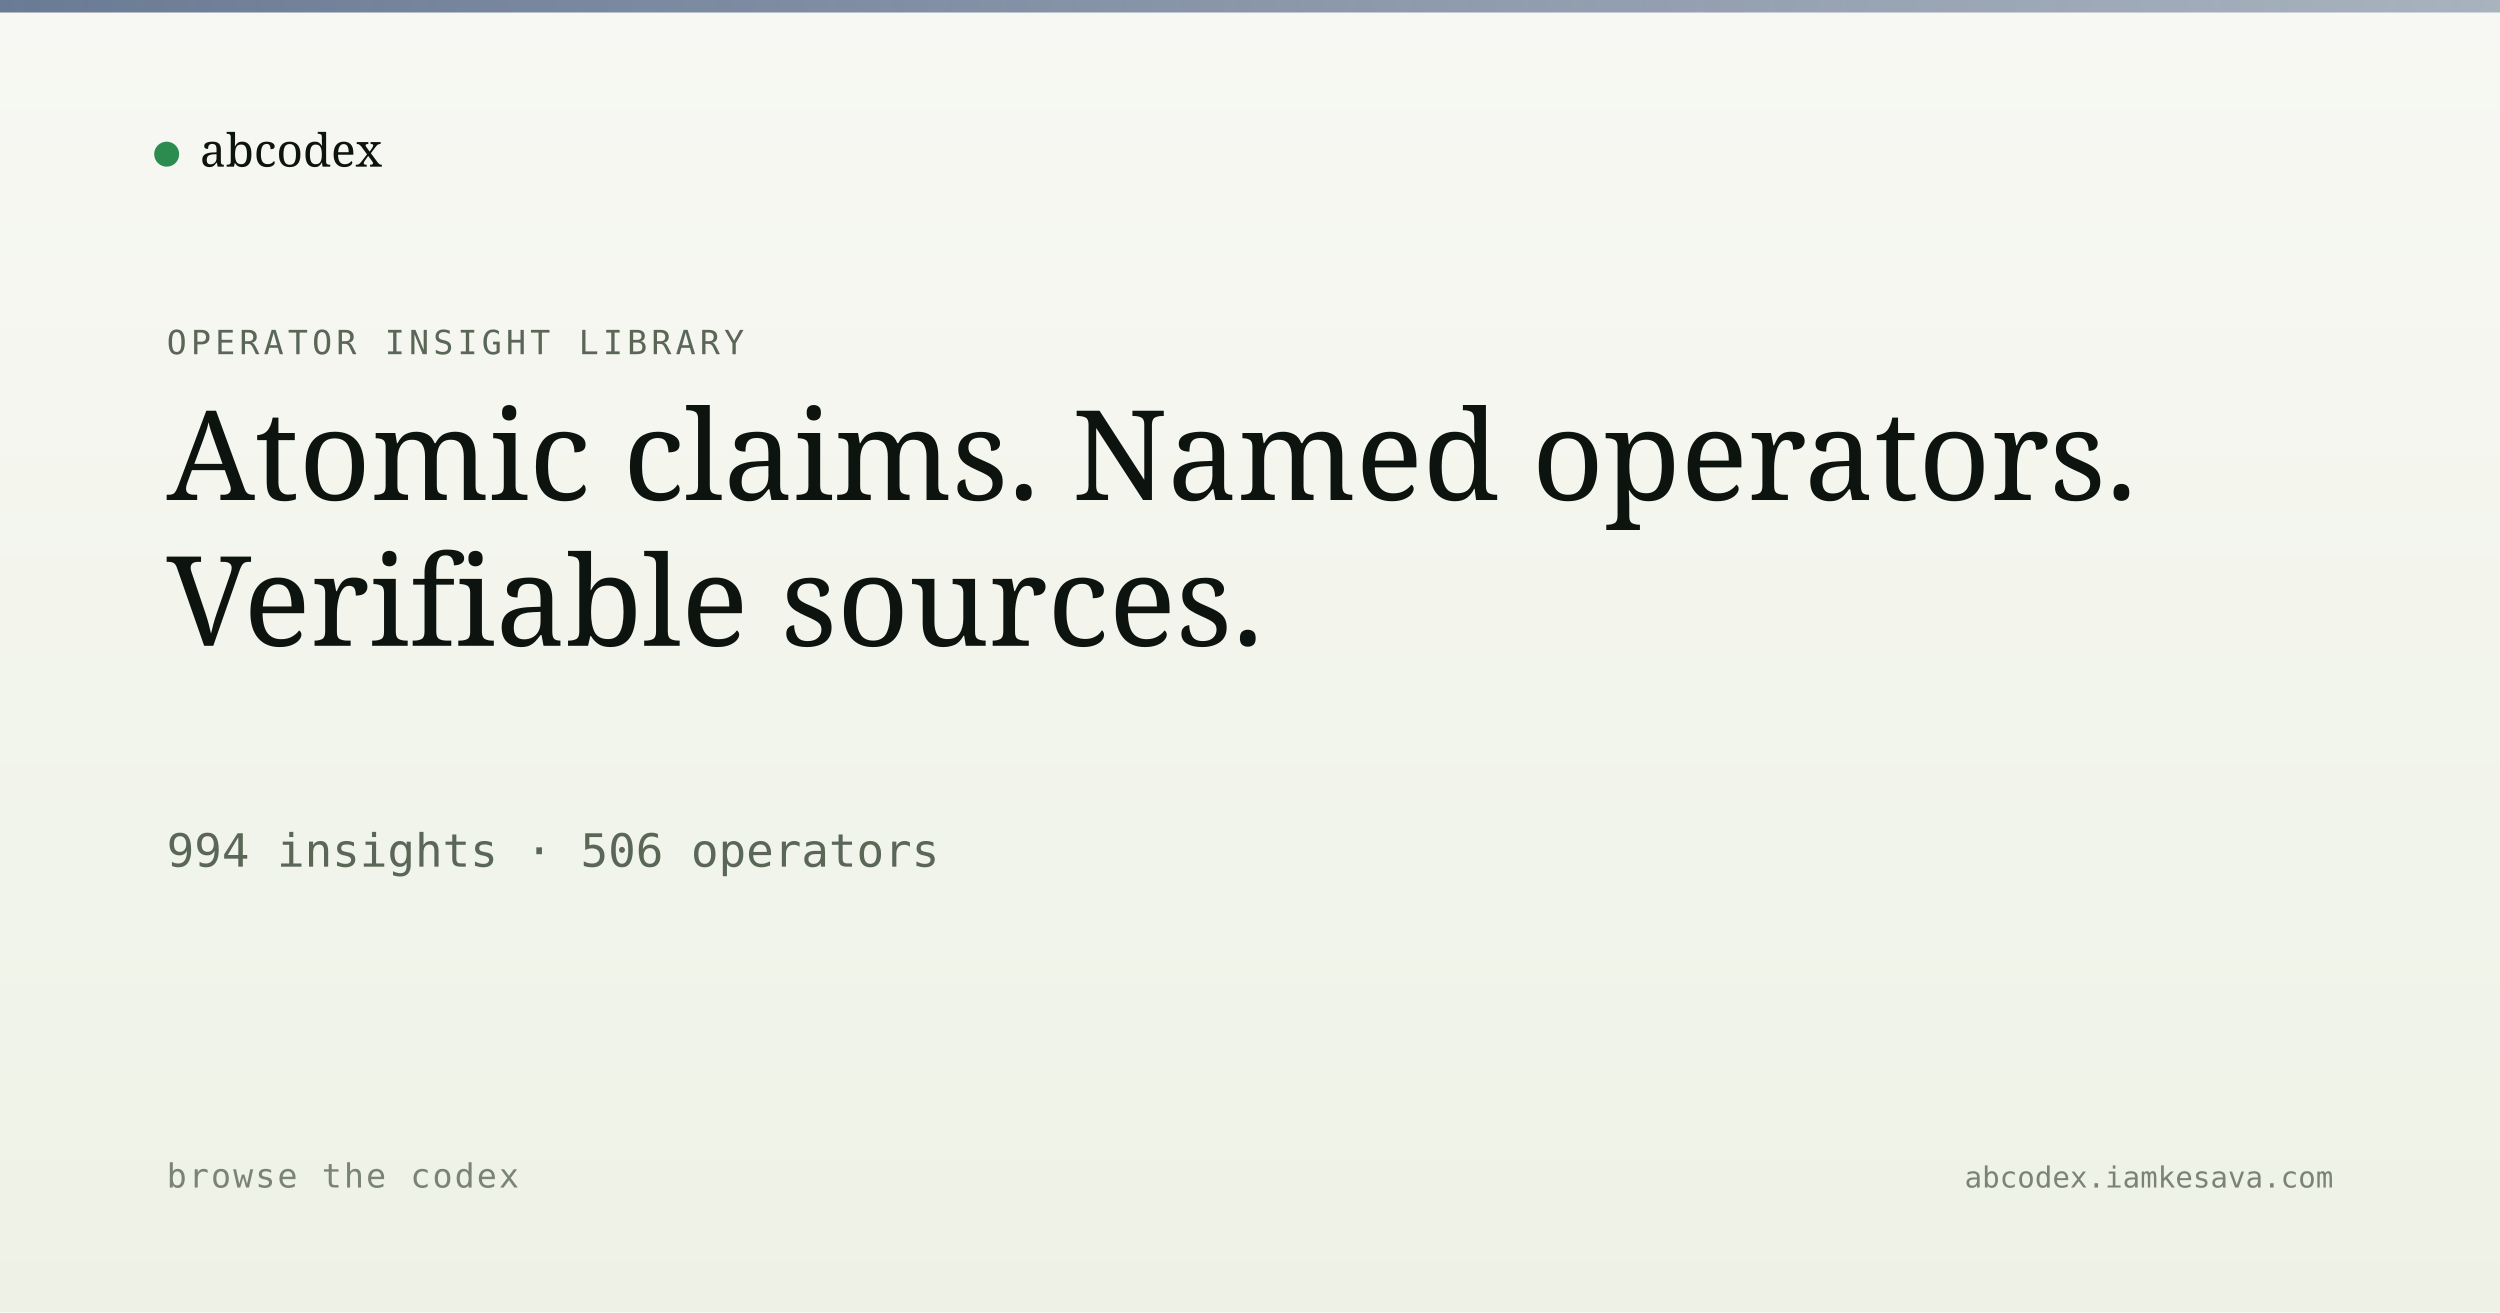
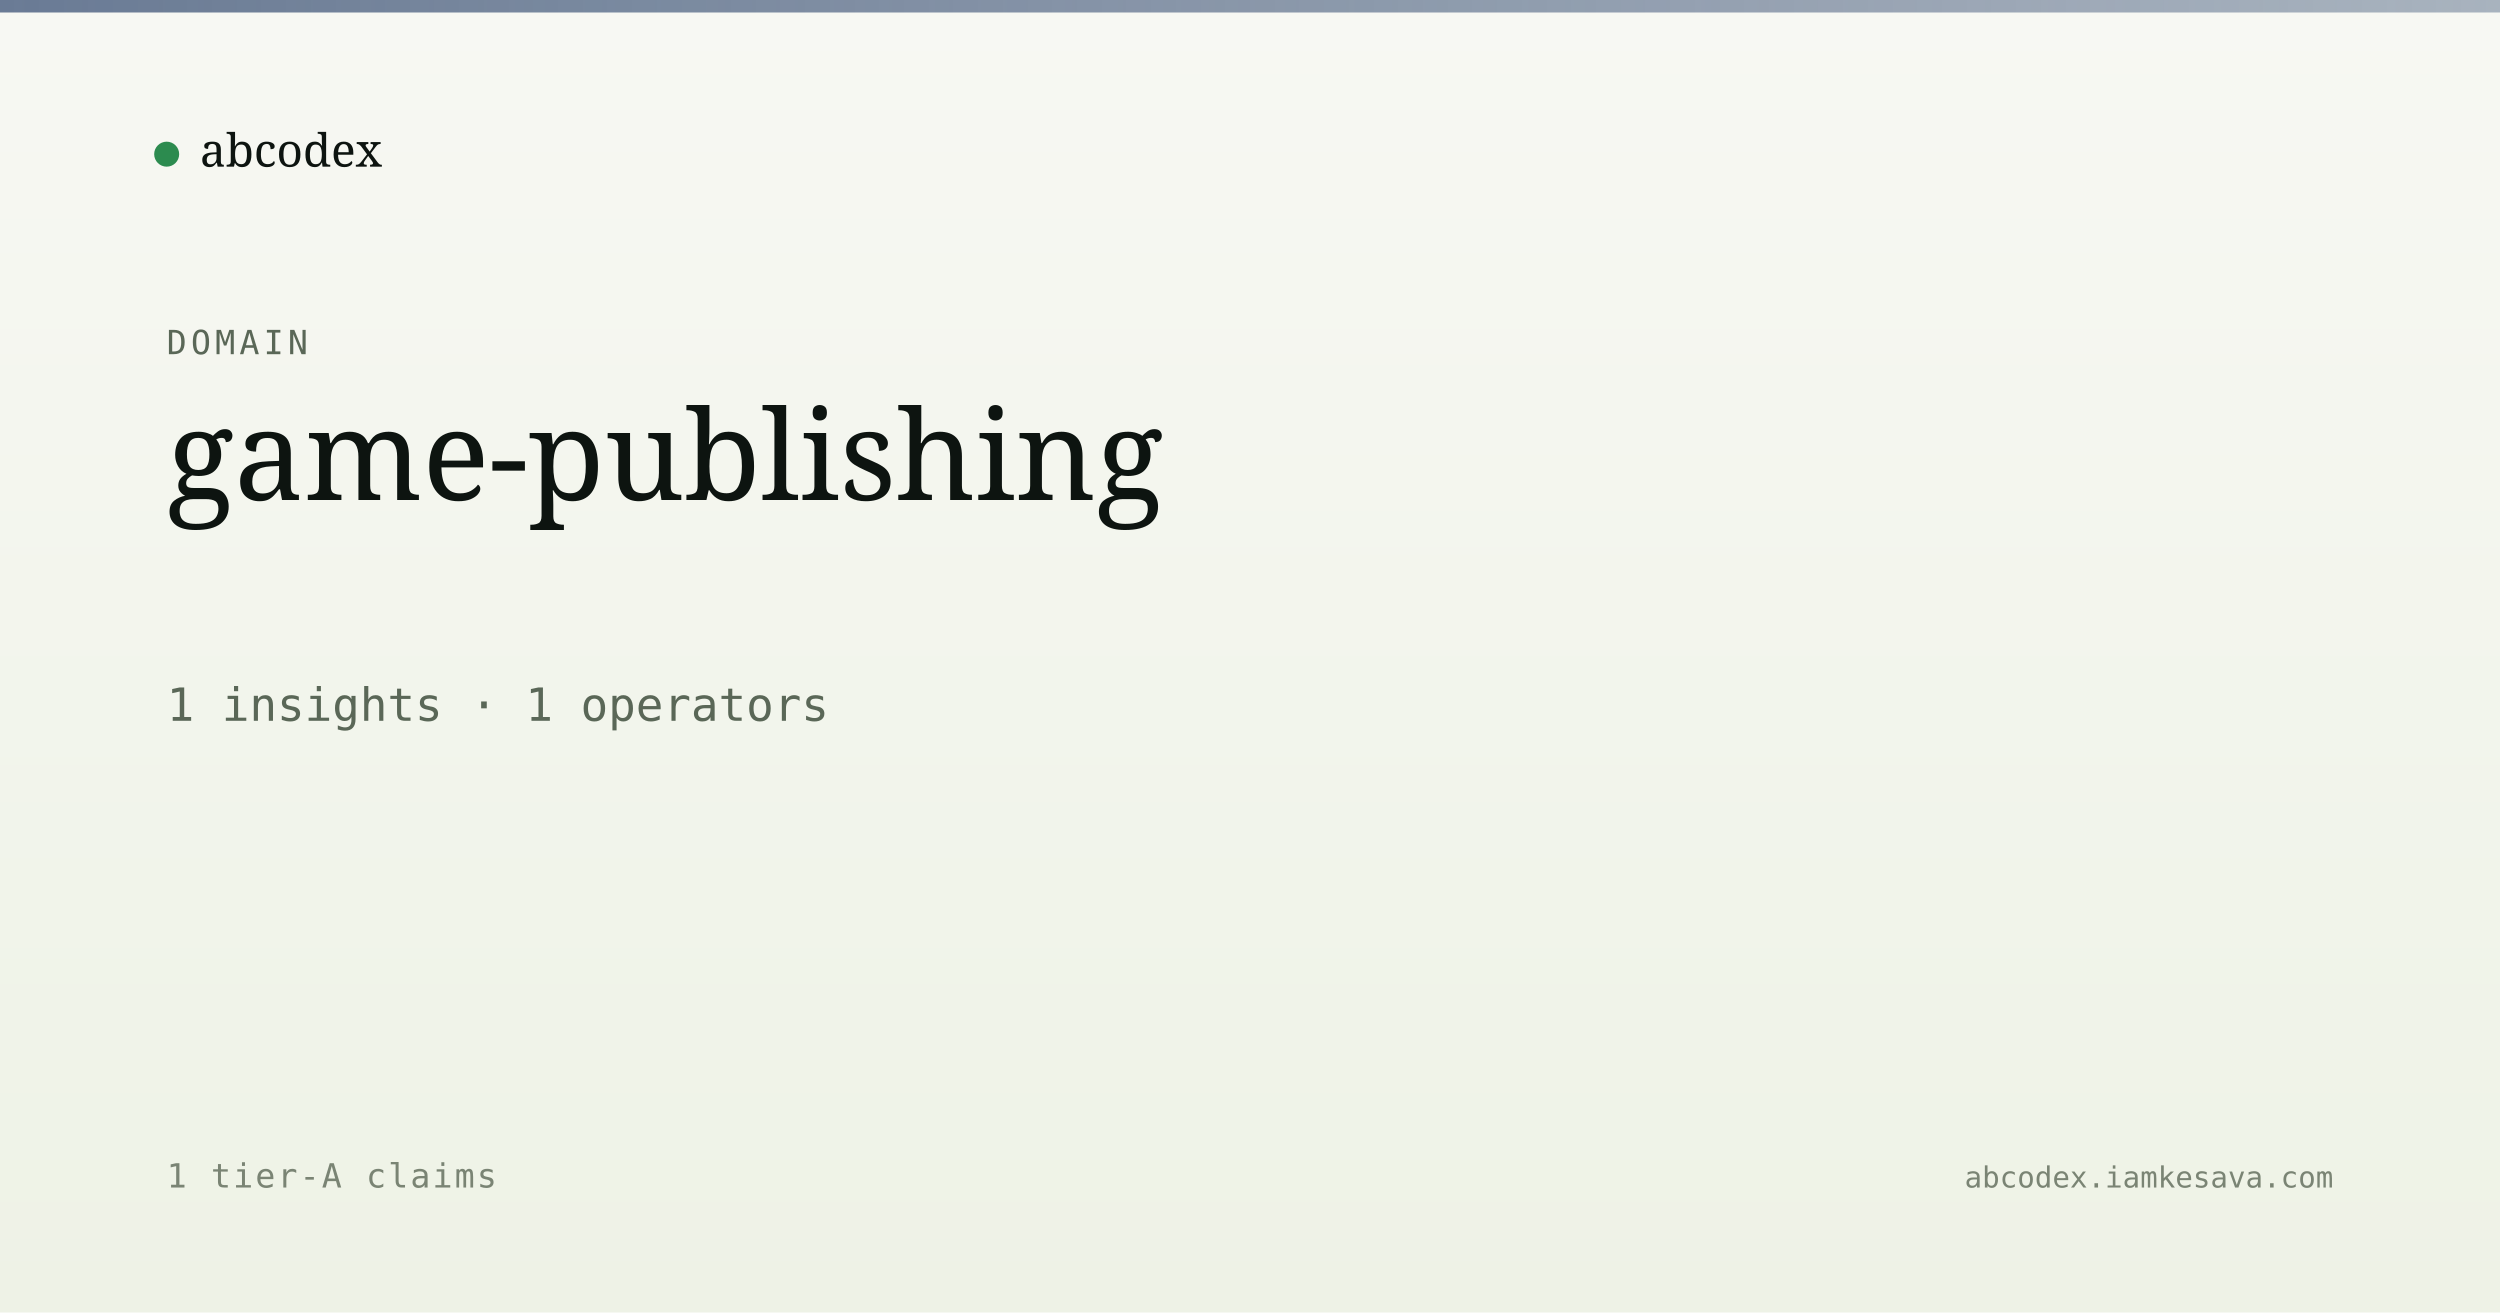
<svg xmlns="http://www.w3.org/2000/svg" viewBox="0 0 1200 630" width="1200" height="630">
  <defs>
    <linearGradient id="bg" x1="0" y1="0" x2="0" y2="1">
      <stop offset="0" stop-color="#f7f8f3" />
      <stop offset="1" stop-color="#eef2e6" />
    </linearGradient>
    <linearGradient id="band" x1="0" y1="0" x2="1" y2="0">
      <stop offset="0" stop-color="#5a6d8a" stop-opacity="0.9" />
      <stop offset="1" stop-color="#5a6d8a" stop-opacity="0.5" />
    </linearGradient>
  </defs>
  <rect width="1200" height="630" fill="url(#bg)" />
  <rect x="0" y="0" width="1200" height="6" fill="url(#band)" />
  <g transform="translate(80, 60)">
    <circle cx="0" cy="14" r="6" fill="#2c8b4f" />
    <text x="16" y="20" font-family="Newsreader, serif" font-size="22" fill="#0d1410">abcodex</text>
  </g>
-   <text x="80" y="170" font-family="JetBrains Mono, monospace" font-size="16" fill="#5a6757" letter-spacing="2">OPERATOR INSIGHT LIBRARY</text>
-   <text x="80" y="240" font-family="Newsreader, serif" font-size="60" font-weight="500" fill="#0d1410">Atomic claims. Named operators.</text>
-   <text x="80" y="310" font-family="Newsreader, serif" font-size="60" font-weight="500" fill="#0d1410">Verifiable sources.</text>
-   <text x="80" y="416" font-family="JetBrains Mono, monospace" font-size="22" fill="#5a6757">994 insights · 506 operators</text>
-   <text x="80" y="570" font-family="JetBrains Mono, monospace" font-size="16" fill="#7a8474" letter-spacing="1">browse the codex</text>
+   <text x="80" y="170" font-family="JetBrains Mono, monospace" font-size="16" fill="#5a6757" letter-spacing="2">DOMAIN</text>
+   <text x="80" y="240" font-family="Newsreader, serif" font-size="60" font-weight="500" fill="#0d1410">game-publishing</text>
+   <text x="80" y="346" font-family="JetBrains Mono, monospace" font-size="22" fill="#5a6757">1 insights · 1 operators</text>
+   <text x="80" y="570" font-family="JetBrains Mono, monospace" font-size="16" fill="#7a8474" letter-spacing="1">1 tier-A claims</text>
  <text x="1120" y="570" text-anchor="end" font-family="JetBrains Mono, monospace" font-size="14" fill="#7a8474">abcodex.iamkesava.com</text>
</svg>
